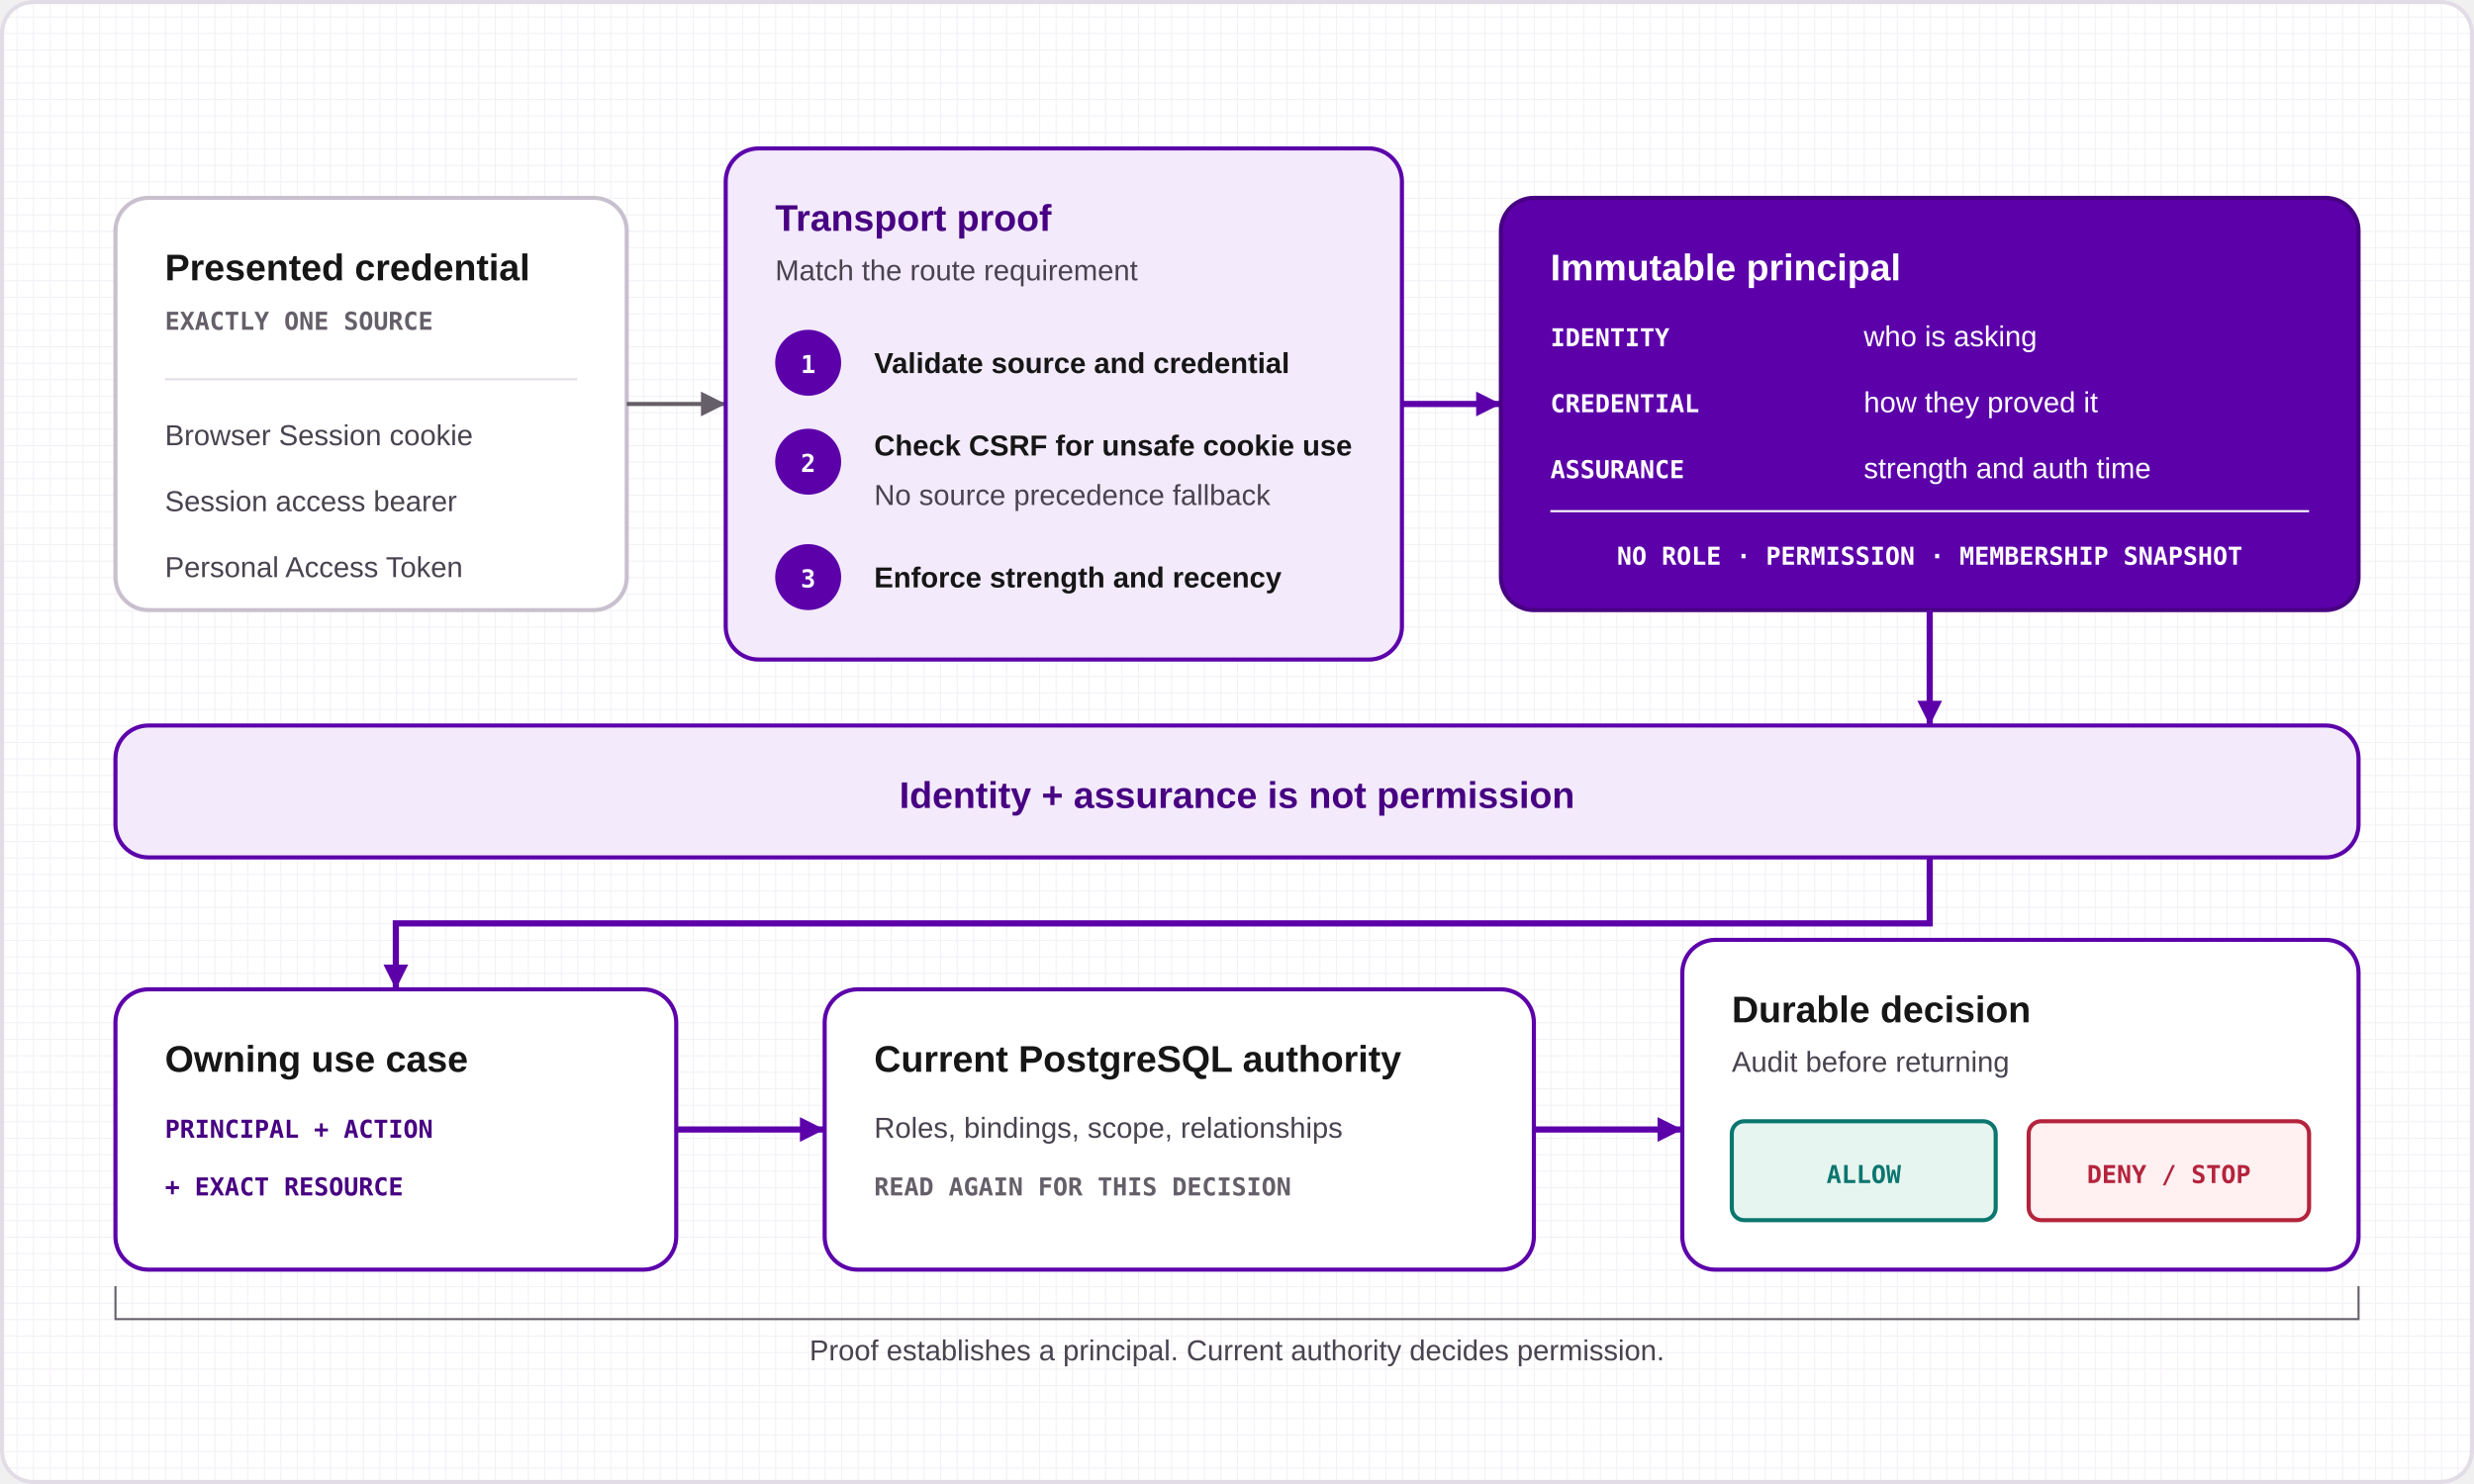
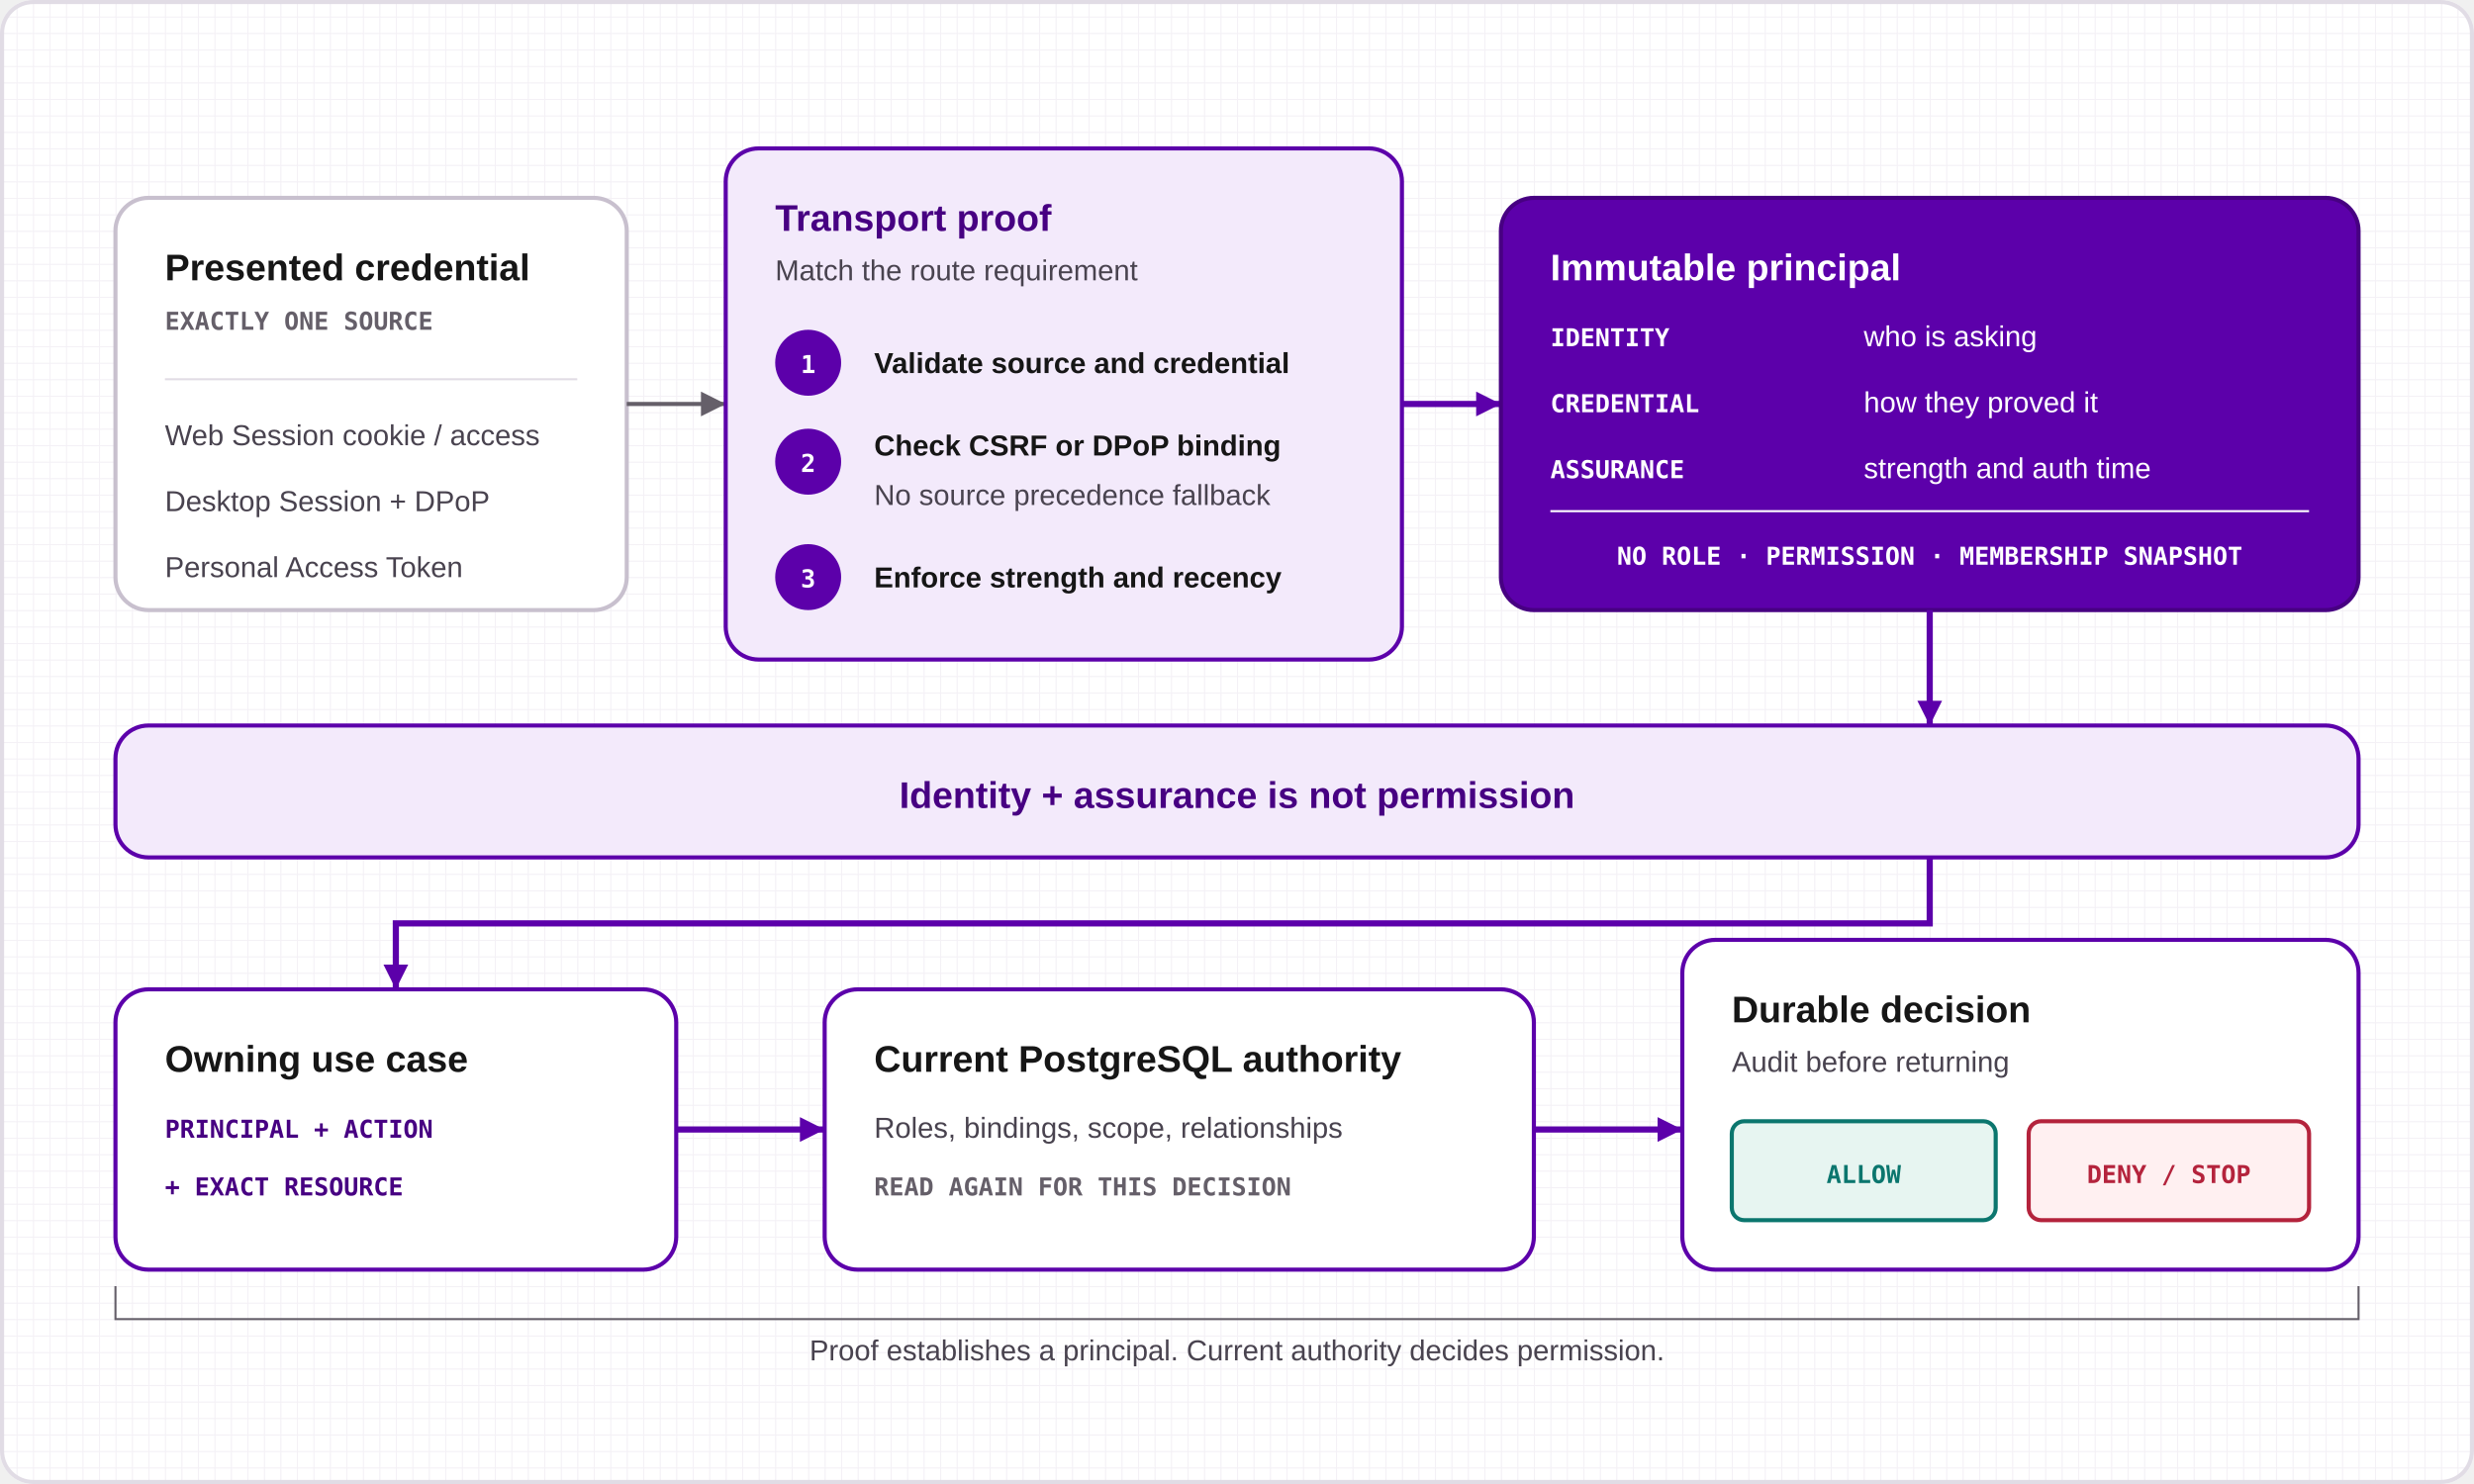
<svg xmlns="http://www.w3.org/2000/svg" width="1200" height="720" viewBox="0 0 1200 720" role="img" aria-labelledby="title description">
  <defs>
    <pattern id="grid" width="8" height="8" patternUnits="userSpaceOnUse">
      <path d="M 8 0 H 0 V 8" fill="none" stroke="#f4f1f6" stroke-width="1" />
    </pattern>
    <marker id="arrow-neutral" viewBox="0 0 12 12" refX="12" refY="6" markerWidth="12" markerHeight="12" orient="auto" markerUnits="userSpaceOnUse">
      <path d="M 0 0 L 12 6 L 0 12 Z" fill="#655f69" />
    </marker>
    <marker id="arrow-primary" viewBox="0 0 12 12" refX="12" refY="6" markerWidth="12" markerHeight="12" orient="auto" markerUnits="userSpaceOnUse">
      <path d="M 0 0 L 12 6 L 0 12 Z" fill="#5c00aa" />
    </marker>
  </defs>
  <rect width="1200" height="720" rx="16" fill="#ffffff" />
  <rect x="1" y="1" width="1198" height="718" rx="15" fill="url(#grid)" stroke="#e1dce5" stroke-width="2" />
  <rect x="56" y="96" width="248" height="200" rx="16" fill="#ffffff" stroke="#c8c0ce" stroke-width="2" />
  <text x="80" y="136" fill="#161616" font-family="IBM Plex Sans, Segoe UI, Arial, sans-serif" font-size="18" font-weight="600">Presented credential</text>
  <text x="80" y="160" fill="#655f69" font-family="IBM Plex Mono, Consolas, monospace" font-size="12" font-weight="600">EXACTLY ONE SOURCE</text>
  <path d="M 80 184 H 280" fill="none" stroke="#e1dce5" stroke-width="1" />
-   <text x="80" y="216" fill="#49434f" font-family="IBM Plex Sans, Segoe UI, Arial, sans-serif" font-size="14">Browser Session cookie</text>
-   <text x="80" y="248" fill="#49434f" font-family="IBM Plex Sans, Segoe UI, Arial, sans-serif" font-size="14">Session access bearer</text>
+   <text x="80" y="216" fill="#49434f" font-family="IBM Plex Sans, Segoe UI, Arial, sans-serif" font-size="14">Web Session cookie / access</text>
+   <text x="80" y="248" fill="#49434f" font-family="IBM Plex Sans, Segoe UI, Arial, sans-serif" font-size="14">Desktop Session + DPoP</text>
  <text x="80" y="280" fill="#49434f" font-family="IBM Plex Sans, Segoe UI, Arial, sans-serif" font-size="14">Personal Access Token</text>
  <path d="M 304 196 H 352" fill="none" stroke="#655f69" stroke-width="2" marker-end="url(#arrow-neutral)" />
  <rect x="352" y="72" width="328" height="248" rx="16" fill="#f3eafb" stroke="#5c00aa" stroke-width="2" />
  <text x="376" y="112" fill="#470082" font-family="IBM Plex Sans, Segoe UI, Arial, sans-serif" font-size="18" font-weight="600">Transport proof</text>
  <text x="376" y="136" fill="#49434f" font-family="IBM Plex Sans, Segoe UI, Arial, sans-serif" font-size="14">Match the route requirement</text>
  <circle cx="392" cy="176" r="16" fill="#5c00aa" />
  <text x="392" y="181" text-anchor="middle" fill="#ffffff" font-family="IBM Plex Mono, Consolas, monospace" font-size="12" font-weight="600">1</text>
  <text x="424" y="181" fill="#161616" font-family="IBM Plex Sans, Segoe UI, Arial, sans-serif" font-size="14" font-weight="600">Validate source and credential</text>
  <circle cx="392" cy="224" r="16" fill="#5c00aa" />
  <text x="392" y="229" text-anchor="middle" fill="#ffffff" font-family="IBM Plex Mono, Consolas, monospace" font-size="12" font-weight="600">2</text>
-   <text x="424" y="221" fill="#161616" font-family="IBM Plex Sans, Segoe UI, Arial, sans-serif" font-size="14" font-weight="600">Check CSRF for unsafe cookie use</text>
+   <text x="424" y="221" fill="#161616" font-family="IBM Plex Sans, Segoe UI, Arial, sans-serif" font-size="14" font-weight="600">Check CSRF or DPoP binding</text>
  <text x="424" y="245" fill="#49434f" font-family="IBM Plex Sans, Segoe UI, Arial, sans-serif" font-size="14">No source precedence fallback</text>
  <circle cx="392" cy="280" r="16" fill="#5c00aa" />
  <text x="392" y="285" text-anchor="middle" fill="#ffffff" font-family="IBM Plex Mono, Consolas, monospace" font-size="12" font-weight="600">3</text>
  <text x="424" y="285" fill="#161616" font-family="IBM Plex Sans, Segoe UI, Arial, sans-serif" font-size="14" font-weight="600">Enforce strength and recency</text>
  <path d="M 680 196 H 728" fill="none" stroke="#5c00aa" stroke-width="3" marker-end="url(#arrow-primary)" />
  <rect x="728" y="96" width="416" height="200" rx="16" fill="#5c00aa" stroke="#470082" stroke-width="2" />
  <text x="752" y="136" fill="#ffffff" font-family="IBM Plex Sans, Segoe UI, Arial, sans-serif" font-size="18" font-weight="600">Immutable principal</text>
  <text x="752" y="168" fill="#ffffff" font-family="IBM Plex Mono, Consolas, monospace" font-size="12" font-weight="600">IDENTITY</text>
  <text x="904" y="168" fill="#ffffff" font-family="IBM Plex Sans, Segoe UI, Arial, sans-serif" font-size="14">who is asking</text>
  <text x="752" y="200" fill="#ffffff" font-family="IBM Plex Mono, Consolas, monospace" font-size="12" font-weight="600">CREDENTIAL</text>
  <text x="904" y="200" fill="#ffffff" font-family="IBM Plex Sans, Segoe UI, Arial, sans-serif" font-size="14">how they proved it</text>
  <text x="752" y="232" fill="#ffffff" font-family="IBM Plex Mono, Consolas, monospace" font-size="12" font-weight="600">ASSURANCE</text>
  <text x="904" y="232" fill="#ffffff" font-family="IBM Plex Sans, Segoe UI, Arial, sans-serif" font-size="14">strength and auth time</text>
  <path d="M 752 248 H 1120" fill="none" stroke="#ffffff" stroke-width="1" />
  <text x="936" y="274" text-anchor="middle" fill="#ffffff" font-family="IBM Plex Mono, Consolas, monospace" font-size="12" font-weight="600">NO ROLE · PERMISSION · MEMBERSHIP SNAPSHOT</text>
  <path d="M 936 296 V 352" fill="none" stroke="#5c00aa" stroke-width="3" marker-end="url(#arrow-primary)" />
  <rect x="56" y="352" width="1088" height="64" rx="16" fill="#f3eafb" stroke="#5c00aa" stroke-width="2" />
  <text x="600" y="392" text-anchor="middle" fill="#470082" font-family="IBM Plex Sans, Segoe UI, Arial, sans-serif" font-size="18" font-weight="600">Identity + assurance is not permission</text>
  <path d="M 936 416 V 448 H 192 V 480" fill="none" stroke="#5c00aa" stroke-width="3" marker-end="url(#arrow-primary)" />
  <rect x="56" y="480" width="272" height="136" rx="16" fill="#ffffff" stroke="#5c00aa" stroke-width="2" />
  <text x="80" y="520" fill="#161616" font-family="IBM Plex Sans, Segoe UI, Arial, sans-serif" font-size="18" font-weight="600">Owning use case</text>
  <text x="80" y="552" fill="#470082" font-family="IBM Plex Mono, Consolas, monospace" font-size="12" font-weight="600">PRINCIPAL + ACTION</text>
  <text x="80" y="580" fill="#470082" font-family="IBM Plex Mono, Consolas, monospace" font-size="12" font-weight="600">+ EXACT RESOURCE</text>
  <path d="M 328 548 H 400" fill="none" stroke="#5c00aa" stroke-width="3" marker-end="url(#arrow-primary)" />
  <rect x="400" y="480" width="344" height="136" rx="16" fill="#ffffff" stroke="#5c00aa" stroke-width="2" />
  <text x="424" y="520" fill="#161616" font-family="IBM Plex Sans, Segoe UI, Arial, sans-serif" font-size="18" font-weight="600">Current PostgreSQL authority</text>
  <text x="424" y="552" fill="#49434f" font-family="IBM Plex Sans, Segoe UI, Arial, sans-serif" font-size="14">Roles, bindings, scope, relationships</text>
  <text x="424" y="580" fill="#655f69" font-family="IBM Plex Mono, Consolas, monospace" font-size="12" font-weight="600">READ AGAIN FOR THIS DECISION</text>
  <path d="M 744 548 H 816" fill="none" stroke="#5c00aa" stroke-width="3" marker-end="url(#arrow-primary)" />
  <rect x="816" y="456" width="328" height="160" rx="16" fill="#ffffff" stroke="#5c00aa" stroke-width="2" />
  <text x="840" y="496" fill="#161616" font-family="IBM Plex Sans, Segoe UI, Arial, sans-serif" font-size="18" font-weight="600">Durable decision</text>
  <text x="840" y="520" fill="#49434f" font-family="IBM Plex Sans, Segoe UI, Arial, sans-serif" font-size="14">Audit before returning</text>
  <rect x="840" y="544" width="128" height="48" rx="6" fill="#e7f5f1" stroke="#0b766e" stroke-width="2" />
  <text x="904" y="574" text-anchor="middle" fill="#0b766e" font-family="IBM Plex Mono, Consolas, monospace" font-size="12" font-weight="600">ALLOW</text>
  <rect x="984" y="544" width="136" height="48" rx="6" fill="#fff0f1" stroke="#b4233c" stroke-width="2" />
  <text x="1052" y="574" text-anchor="middle" fill="#b4233c" font-family="IBM Plex Mono, Consolas, monospace" font-size="12" font-weight="600">DENY / STOP</text>
  <path d="M 56 624 V 640 H 1144 V 624" fill="none" stroke="#655f69" stroke-width="1" />
  <text x="600" y="660" text-anchor="middle" fill="#49434f" font-family="IBM Plex Sans, Segoe UI, Arial, sans-serif" font-size="14">Proof establishes a principal. Current authority decides permission.</text>
</svg>
